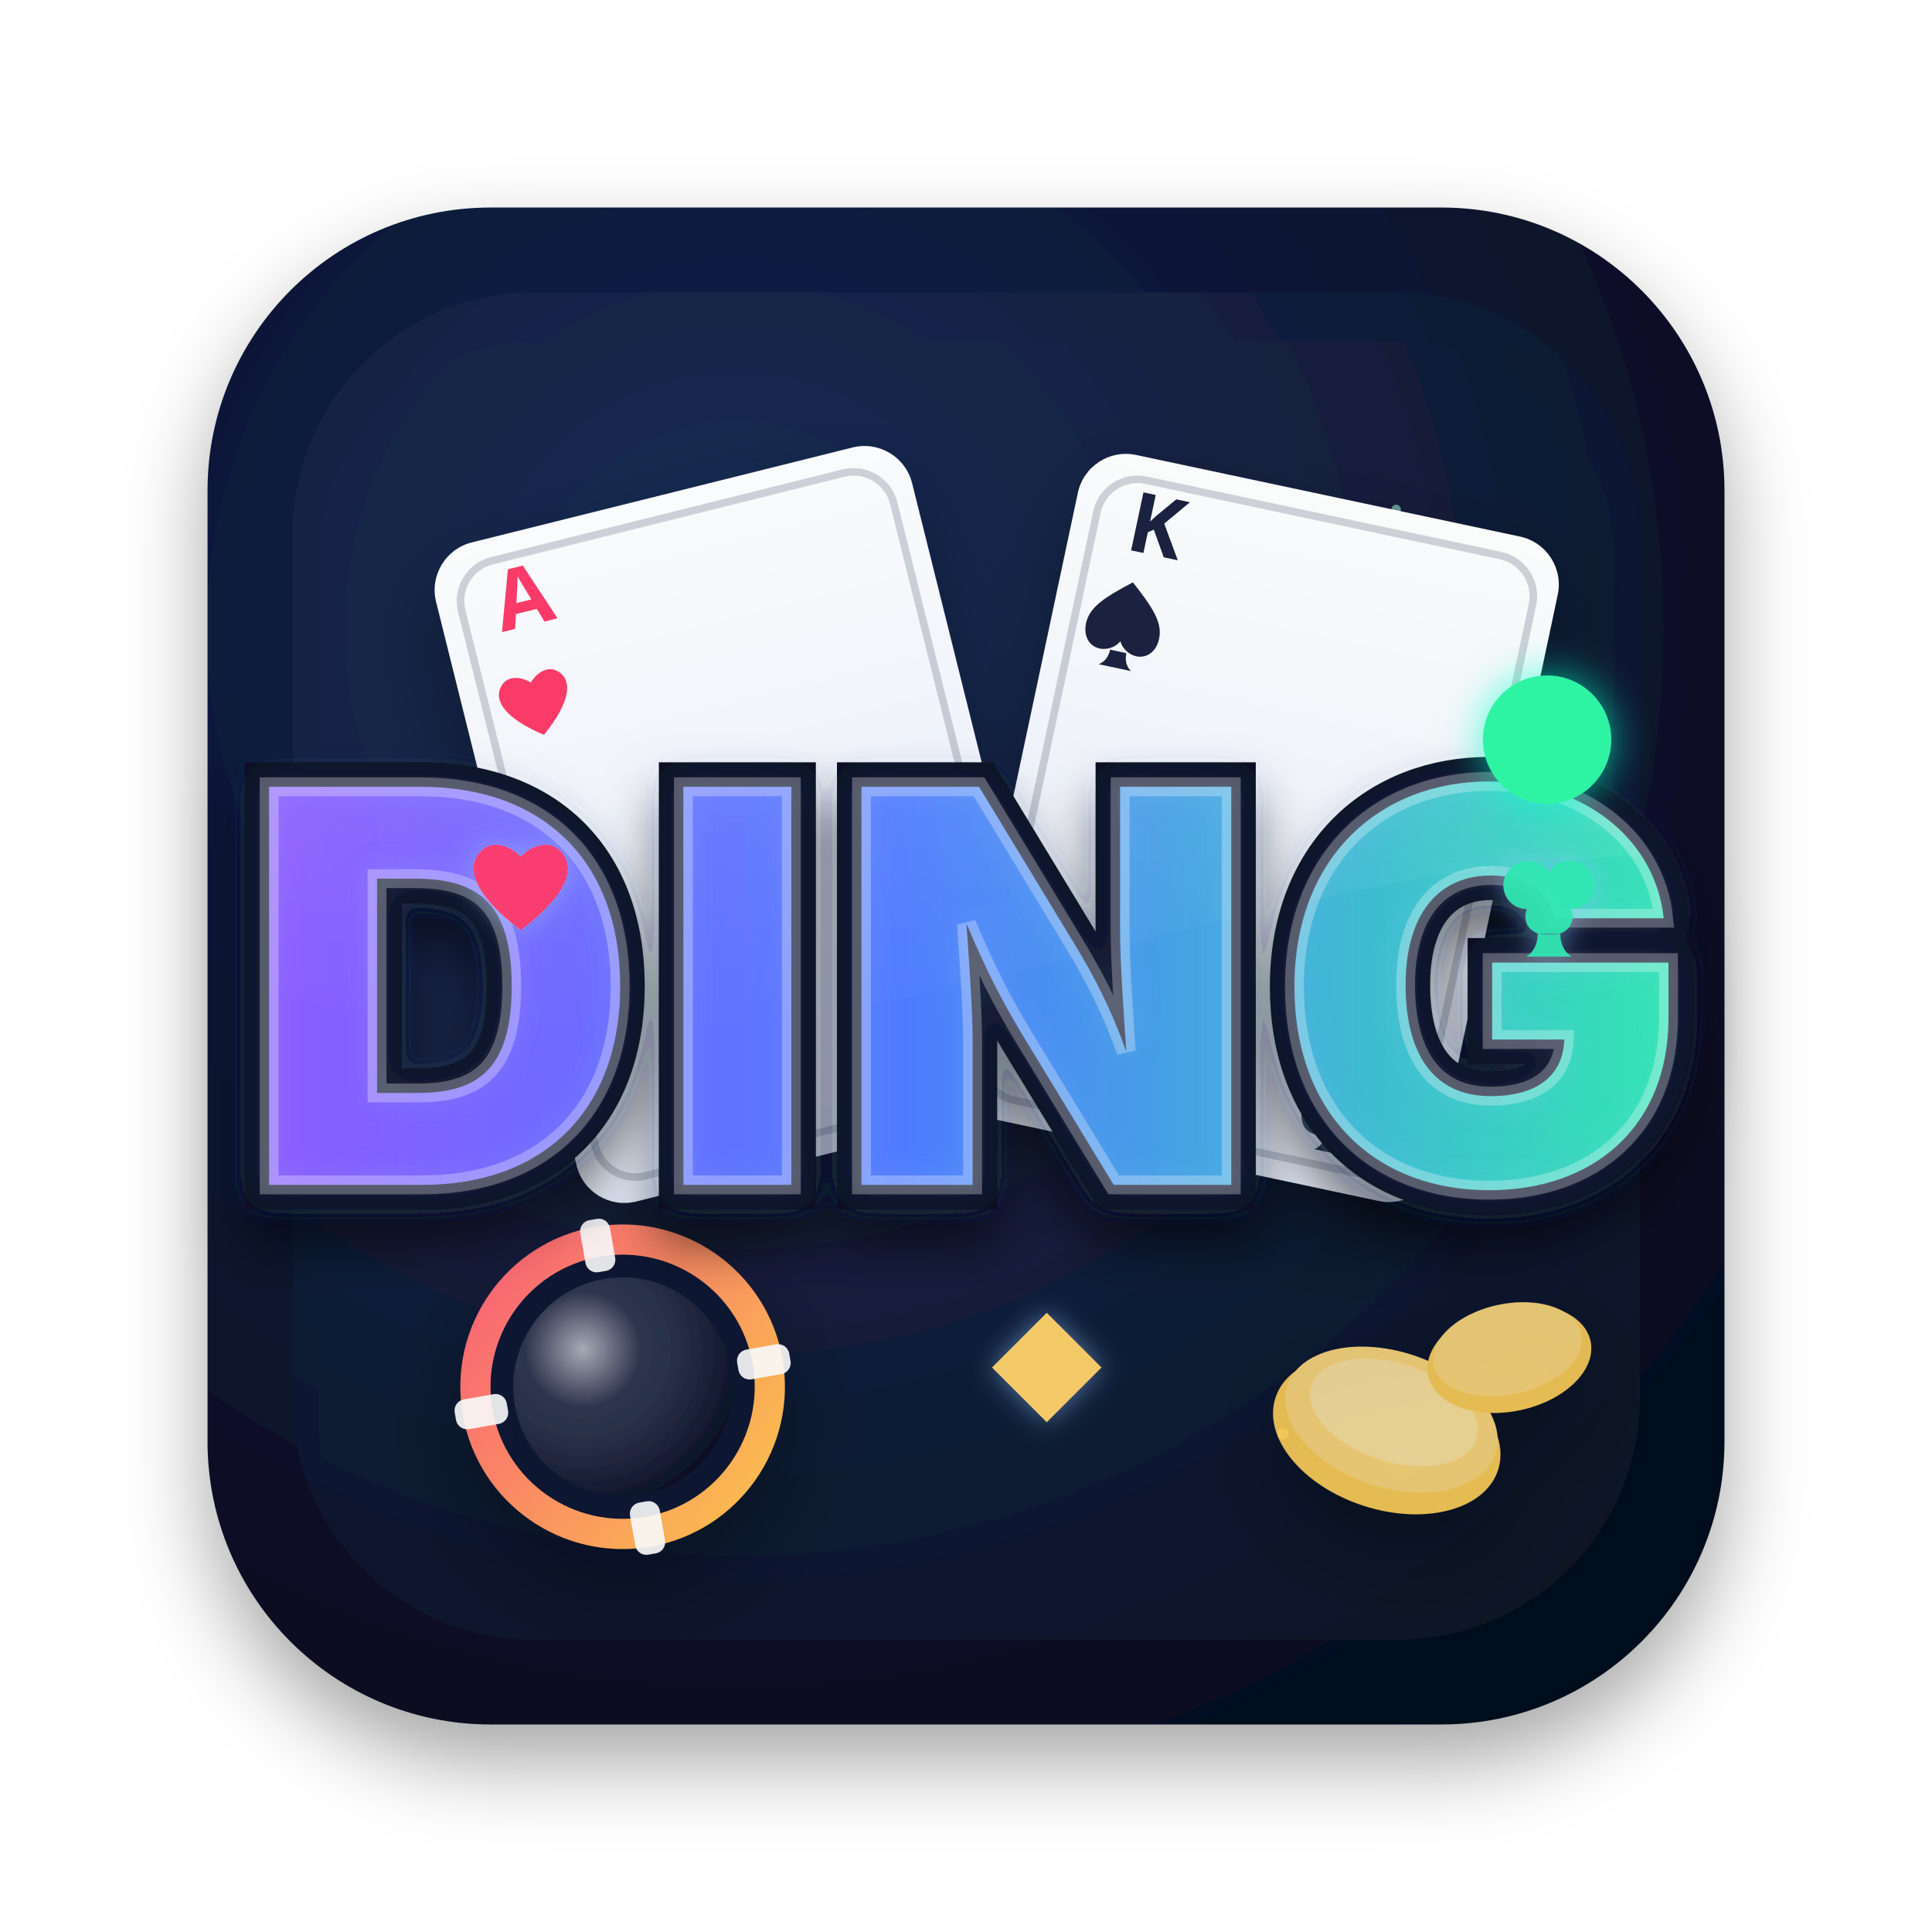
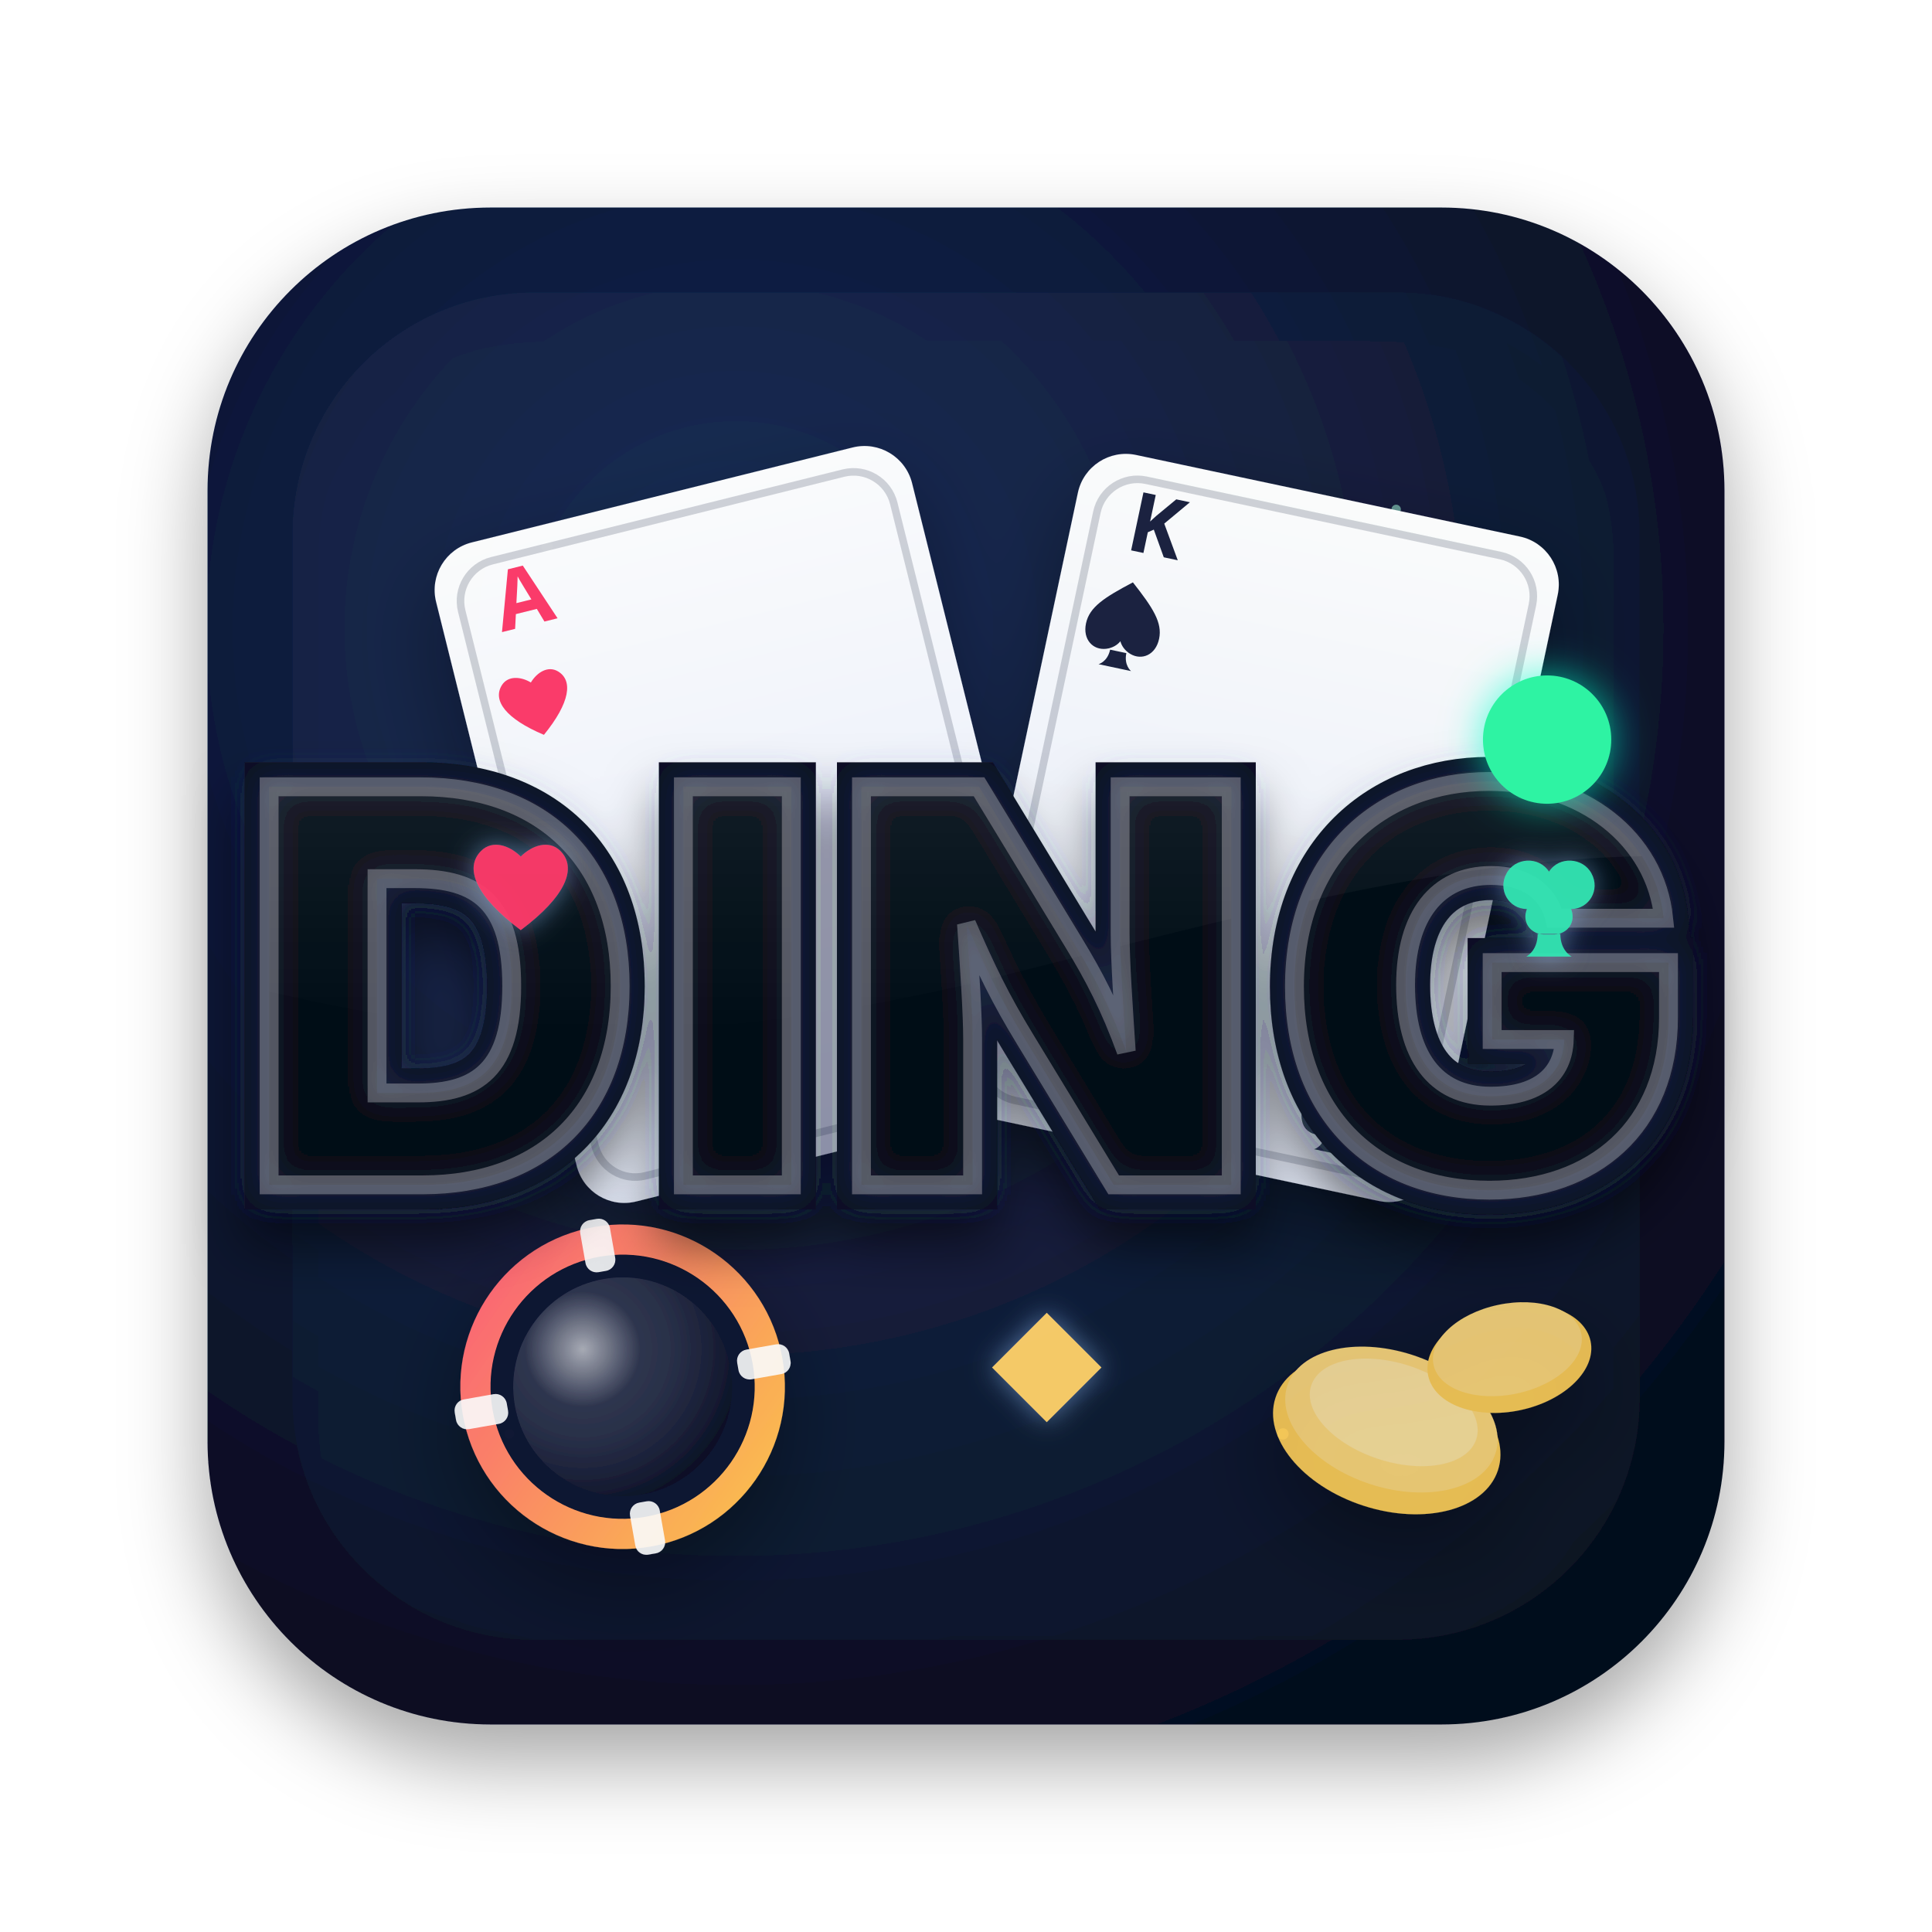
<svg xmlns="http://www.w3.org/2000/svg" width="1024" height="1024" viewBox="0 0 1024 1024">
  <defs>
    <radialGradient id="bgRad" cx="35%" cy="28%" r="85%">
      <stop offset="0" stop-color="#0f2552" />
      <stop offset="0.6" stop-color="#08142f" />
      <stop offset="1" stop-color="#060b1b" />
    </radialGradient>
    <linearGradient id="rimGrad" x1="0" y1="0" x2="1" y2="1">
      <stop offset="0" stop-color="#5b6ea6" stop-opacity="0.9" />
      <stop offset="0.45" stop-color="#1f2e58" stop-opacity="0.75" />
      <stop offset="1" stop-color="#111b37" stop-opacity="0.9" />
    </linearGradient>
    <linearGradient id="dingFill" x1="0" y1="0" x2="1" y2="0">
      <stop offset="0" stop-color="#8c5cff" />
      <stop offset="0.45" stop-color="#4f7bff" />
      <stop offset="1" stop-color="#33e6b3" />
    </linearGradient>
    <linearGradient id="gloss" x1="0" y1="0" x2="0" y2="1">
      <stop offset="0" stop-color="#ffffff" stop-opacity="0.55" />
      <stop offset="0.5" stop-color="#ffffff" stop-opacity="0.08" />
      <stop offset="1" stop-color="#ffffff" stop-opacity="0" />
    </linearGradient>
    <linearGradient id="cardFace" x1="0" y1="0" x2="0" y2="1">
      <stop offset="0" stop-color="#ffffff" />
      <stop offset="1" stop-color="#e9eefc" />
    </linearGradient>
    <radialGradient id="chipRad" cx="35%" cy="30%" r="75%">
      <stop offset="0" stop-color="#ffffff" stop-opacity="0.65" />
      <stop offset="0.35" stop-color="#ffffff" stop-opacity="0.15" />
      <stop offset="1" stop-color="#000000" stop-opacity="0.25" />
    </radialGradient>
    <linearGradient id="chipRing" x1="0" y1="0" x2="1" y2="1">
      <stop offset="0" stop-color="#ff5a7a" />
      <stop offset="1" stop-color="#ffcc4a" />
    </linearGradient>
    <filter id="drop" x="-20%" y="-20%" width="140%" height="140%">
      <feOffset dx="0" dy="20" />
      <feGaussianBlur stdDeviation="22" result="b" />
      <feColorMatrix in="b" type="matrix" values="0 0 0 0 0                 0 0 0 0 0                 0 0 0 0 0                 0 0 0 .35 0" result="s" />
      <feMerge>
        <feMergeNode in="s" />
        <feMergeNode in="SourceGraphic" />
      </feMerge>
    </filter>
    <filter id="softGlow" x="-25%" y="-25%" width="150%" height="150%">
      <feGaussianBlur stdDeviation="7" result="g" />
      <feColorMatrix in="g" type="matrix" values="0 0 0 0 0.30                 0 0 0 0 0.55                 0 0 0 0 1.00                 0 0 0 .55 0" result="cg" />
      <feMerge>
        <feMergeNode in="cg" />
        <feMergeNode in="SourceGraphic" />
      </feMerge>
    </filter>
    <filter id="textShadow" x="-30%" y="-30%" width="160%" height="160%">
      <feOffset dx="0" dy="18" result="o" />
      <feGaussianBlur in="o" stdDeviation="14" result="b" />
      <feColorMatrix in="b" type="matrix" values="0 0 0 0 0                 0 0 0 0 0                 0 0 0 0 0                 0 0 0 .55 0" result="s" />
      <feMerge>
        <feMergeNode in="s" />
        <feMergeNode in="SourceGraphic" />
      </feMerge>
    </filter>
    <filter id="innerShadow" x="-20%" y="-20%" width="140%" height="140%">
      <feOffset dx="0" dy="12" />
      <feGaussianBlur stdDeviation="18" result="offBlur" />
      <feComposite in="offBlur" in2="SourceAlpha" operator="out" result="inv" />
      <feColorMatrix in="inv" type="matrix" values="0 0 0 0 0                 0 0 0 0 0                 0 0 0 0 0                 0 0 0 .45 0" result="sh" />
      <feComposite in="sh" in2="SourceGraphic" operator="over" />
    </filter>
    <filter id="dotGlow" x="-120%" y="-120%" width="340%" height="340%">
      <feGaussianBlur stdDeviation="11" result="b" />
      <feColorMatrix in="b" type="matrix" values="0 0 0 0 0                 0 0 0 0 1                 0 0 0 0 0.6                 0 0 0 .70 0" result="g" />
      <feMerge>
        <feMergeNode in="g" />
        <feMergeNode in="SourceGraphic" />
      </feMerge>
    </filter>
    <path id="heart" d="M12,21 C4,15 2,10 5,7 C7,5 10,6 12,8 C14,6 17,5 19,7 C22,10 20,15 12,21 Z" />
    <path id="spade" d="M12,2 C6,7 3,10 3,14 C3,18 6,20 9,19 C10.5,18.5 11.5,17.5 12,16.5 C12.5,17.5 13.5,18.5 15,19 C18,20 21,18 21,14 C21,10 18,7 12,2 Z                         M10,19 C10,22 8,23 8,23 L16,23 C16,23 14,22 14,19 Z" />
    <path id="club" d="M12,8 C13.8,5.2 18,5.5 19.5,8.3 C21.1,11.2 19.1,14.6 15.9,14.6 C16.8,16.8 15.4,19 12.9,19.1                        L12.9,19.1 C12.6,19.1 12.3,19.1 12,19.1 C11.7,19.1 11.4,19.1 11.1,19.1                        C8.6,19 7.2,16.8 8.1,14.6 C4.9,14.6 2.9,11.2 4.5,8.3 C6,5.5 10.2,5.2 12,8 Z                        M10,19 C10,22 8,23 8,23 L16,23 C16,23 14,22 14,19 Z" />
    <path id="diamond" d="M12,2 L22,12 L12,22 L2,12 Z" />
    <clipPath id="textClip">
      <text x="512" y="628" text-anchor="middle" font-family="Inter, SF Pro Display, -apple-system, system-ui, Segoe UI, Roboto, Helvetica, Arial, sans-serif" font-weight="900" font-size="290" letter-spacing="10">
        DING
      </text>
    </clipPath>
  </defs>
  <g filter="url(#drop)">
    <rect x="110" y="110" width="804" height="804" rx="150" fill="url(#bgRad)" />
    <rect x="155" y="155" width="714" height="714" rx="128" fill="rgba(255,255,255,0.03)" filter="url(#innerShadow)" />
  </g>
  <g opacity="0.55">
    <circle cx="290" cy="290" r="3" fill="#7fd3ff" />
    <circle cx="740" cy="270" r="2.5" fill="#a7ffdf" />
    <circle cx="680" cy="760" r="3" fill="#ffd77a" />
    <circle cx="270" cy="760" r="2.5" fill="#ff9bd2" />
  </g>
  <g filter="url(#drop)" opacity="0.98">
    <g transform="translate(0,0) rotate(-14 380 420)">
      <rect x="260" y="260" width="260" height="360" rx="26" fill="url(#cardFace)" />
      <rect x="272" y="272" width="236" height="336" rx="22" fill="none" stroke="rgba(10,20,45,0.18)" stroke-width="4" />
      <text x="290" y="310" font-family="ui-sans-serif, system-ui" font-weight="900" font-size="44" fill="#ff3b6b">A</text>
      <g transform="translate(272 322) scale(2.2)" fill="#ff3b6b">
        <use href="#heart" />
      </g>
      <g transform="translate(438 552) scale(2.1)" fill="#ff3b6b" opacity="0.9">
        <use href="#heart" />
      </g>
    </g>
    <g transform="translate(0,0) rotate(12 650 420)">
      <rect x="540" y="255" width="260" height="360" rx="26" fill="url(#cardFace)" />
      <rect x="552" y="267" width="236" height="336" rx="22" fill="none" stroke="rgba(10,20,45,0.18)" stroke-width="4" />
      <text x="570" y="305" font-family="ui-sans-serif, system-ui" font-weight="900" font-size="44" fill="#1b2340">K</text>
      <g transform="translate(552 317) scale(2.2)" fill="#1b2340">
        <use href="#spade" />
      </g>
      <g transform="translate(718 547) scale(2.1)" fill="#1b2340" opacity="0.9">
        <use href="#spade" />
      </g>
    </g>
  </g>
  <g filter="url(#drop)" opacity="0.98">
    <g transform="translate(0,0) rotate(-10 330 735)">
      <circle cx="330" cy="735" r="86" fill="url(#chipRing)" />
      <circle cx="330" cy="735" r="70" fill="#0b1230" />
      <circle cx="330" cy="735" r="58" fill="url(#chipRad)" />
      <g fill="rgba(255,255,255,0.9)">
        <rect x="322" y="645" width="16" height="28" rx="6" />
        <rect x="322" y="797" width="16" height="28" rx="6" />
        <rect x="240" y="727" width="28" height="16" rx="6" />
        <rect x="392" y="727" width="28" height="16" rx="6" />
      </g>
    </g>
    <g opacity="0.9">
      <g transform="translate(0,0) rotate(18 735 760)">
        <ellipse cx="735" cy="760" rx="62" ry="40" fill="#ffcf5a" />
        <ellipse cx="735" cy="752" rx="58" ry="36" fill="#ffd97c" />
        <ellipse cx="735" cy="748" rx="46" ry="26" fill="#ffe9b0" opacity="0.65" />
      </g>
      <g transform="translate(0,0) rotate(-12 800 720)">
        <ellipse cx="800" cy="720" rx="44" ry="28" fill="#ffcf5a" />
        <ellipse cx="800" cy="715" rx="40" ry="24" fill="#ffd97c" />
      </g>
    </g>
  </g>
  <g filter="url(#textShadow)">
-     <text x="512" y="628" text-anchor="middle" font-family="Inter, SF Pro Display, -apple-system, system-ui, Segoe UI, Roboto, Helvetica, Arial, sans-serif" font-weight="900" font-size="290" letter-spacing="10" fill="url(#dingFill)" stroke="#0a0f24" stroke-width="26" paint-order="stroke fill">
+     <text x="512" y="628" text-anchor="middle" font-family="Inter, SF Pro Display, -apple-system, system-ui, Segoe UI, Roboto, Helvetica, Arial, sans-serif" font-weight="900" font-size="290" letter-spacing="10" fill="#050814" stroke="#0a0f24" stroke-width="26" paint-order="stroke fill">
      DING
    </text>
    <text x="512" y="628" text-anchor="middle" font-family="Inter, SF Pro Display, -apple-system, system-ui, Segoe UI, Roboto, Helvetica, Arial, sans-serif" font-weight="900" font-size="290" letter-spacing="10" fill="none" stroke="rgba(255,255,255,0.28)" stroke-width="10" paint-order="stroke" filter="url(#softGlow)">
      DING
    </text>
  </g>
  <g clip-path="url(#textClip)" opacity="0.9">
    <path d="M120,380 C320,300 480,320 700,270 C860,235 960,250 1024,300 L1024,470 C850,430 720,470 520,520 C330,565 220,545 120,520 Z" fill="url(#gloss)" />
  </g>
  <g opacity="0.95" filter="url(#softGlow)">
    <g transform="translate(240 430) scale(3.0)" fill="#ff3b6b">
      <use href="#heart" />
    </g>
    <g transform="translate(785 438) scale(3.0)" fill="#33e6b3">
      <use href="#club" />
    </g>
    <g transform="translate(520 690) scale(2.9)" fill="#ffd26a">
      <use href="#diamond" />
    </g>
  </g>
  <circle cx="820" cy="392" r="34" fill="#2ef3a3" filter="url(#dotGlow)" />
</svg>
